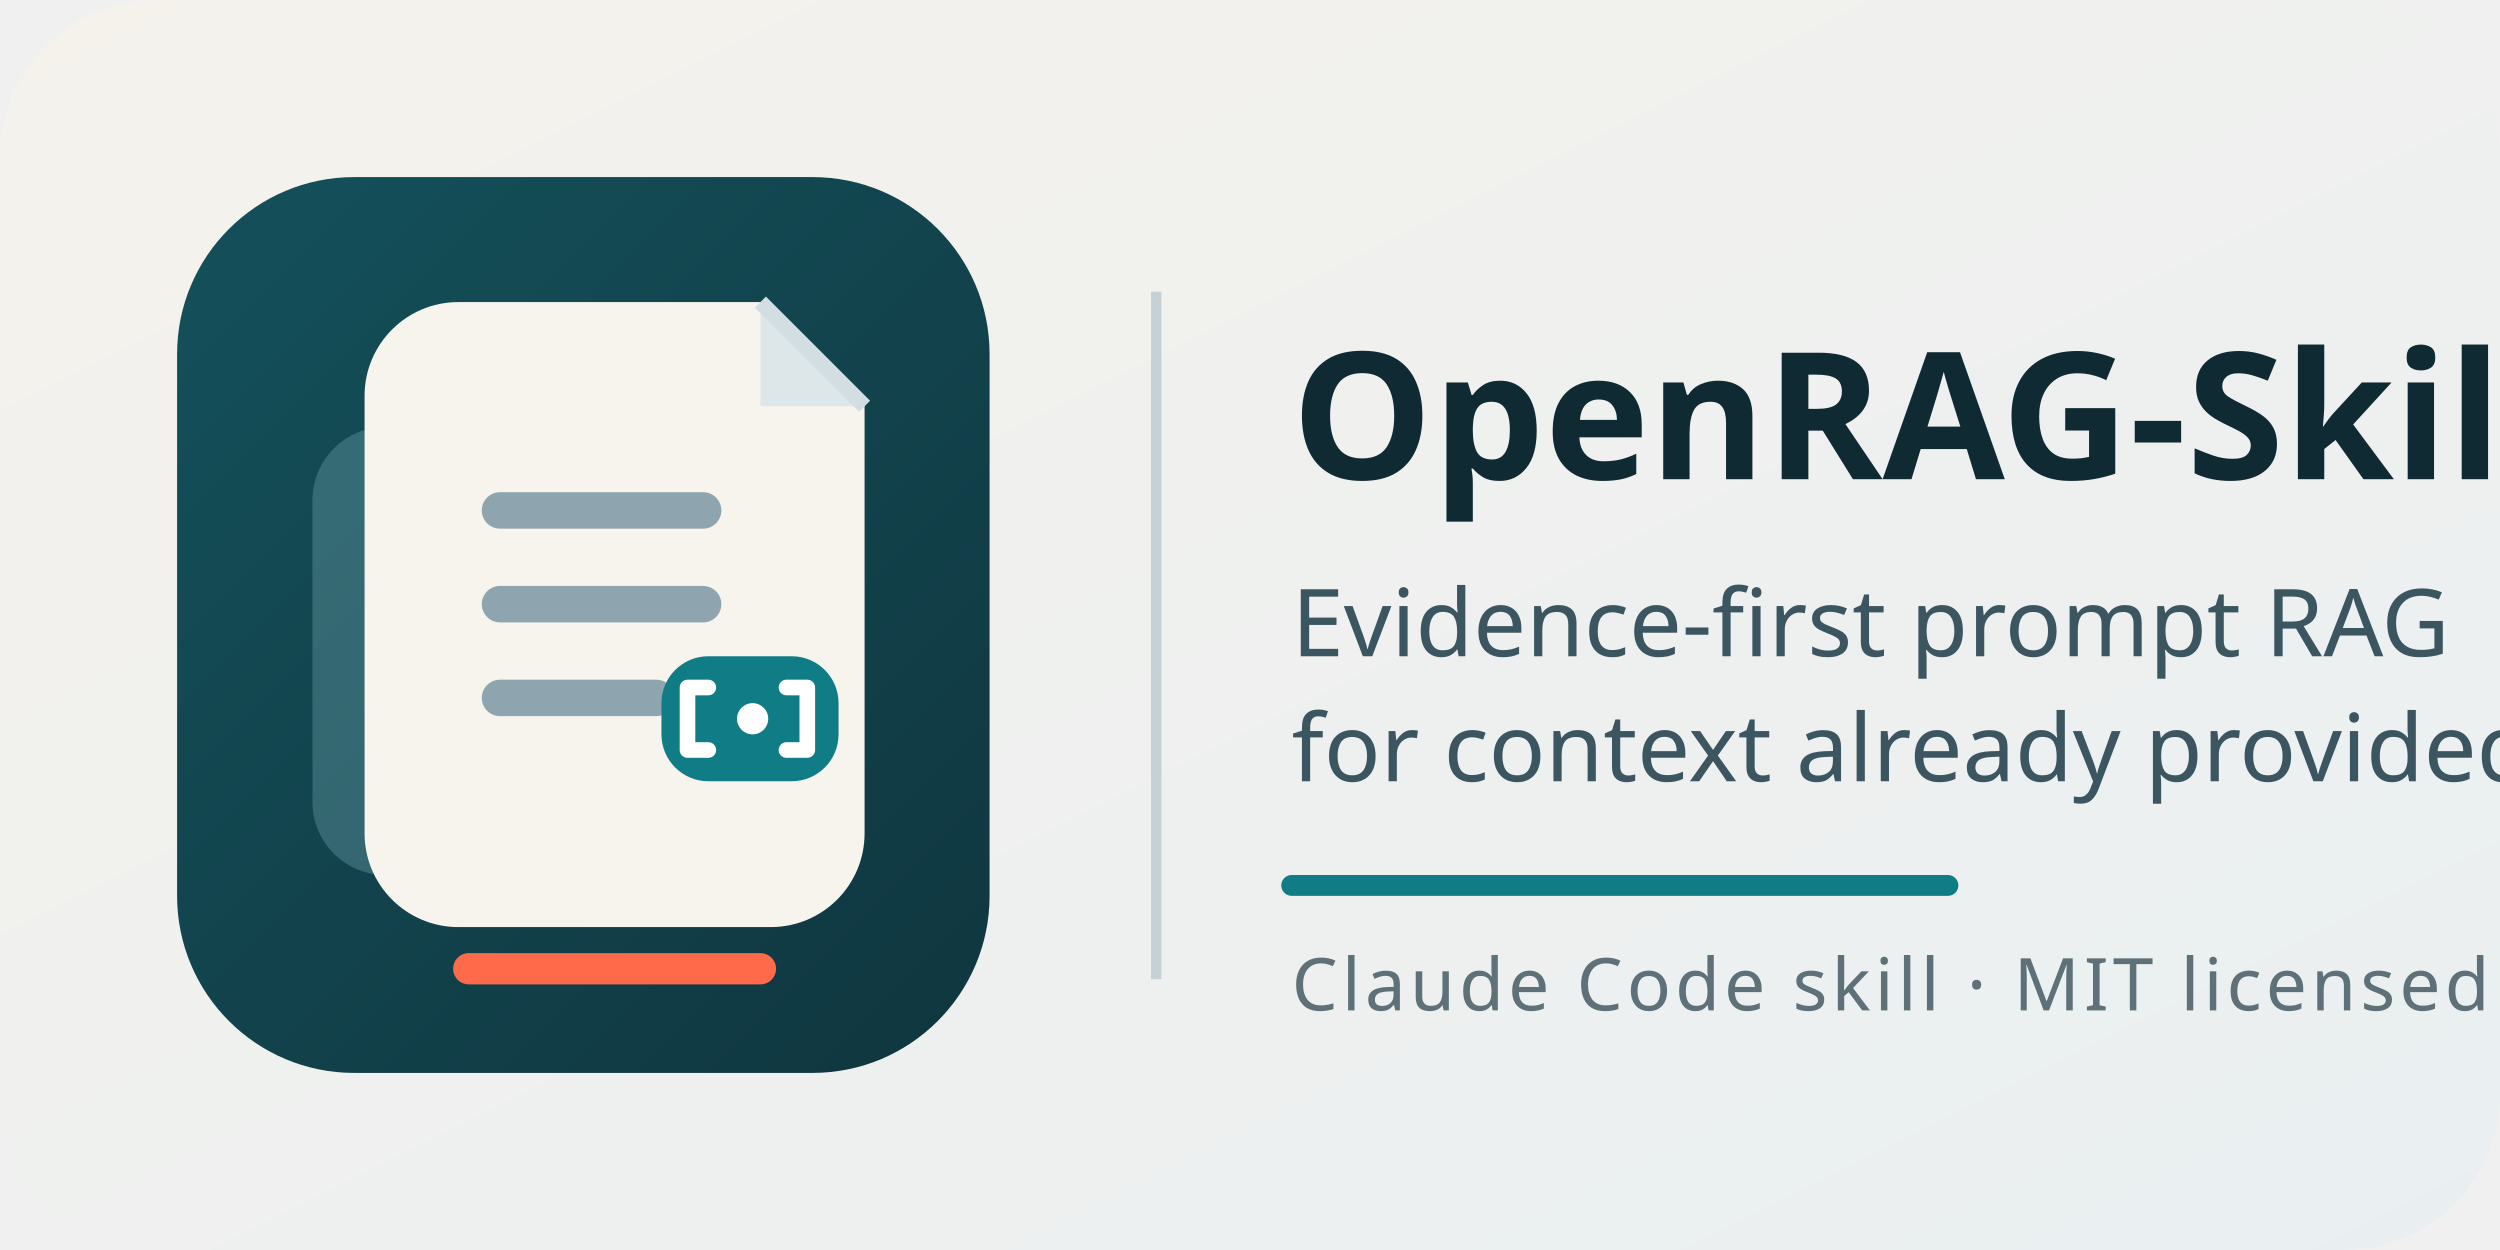
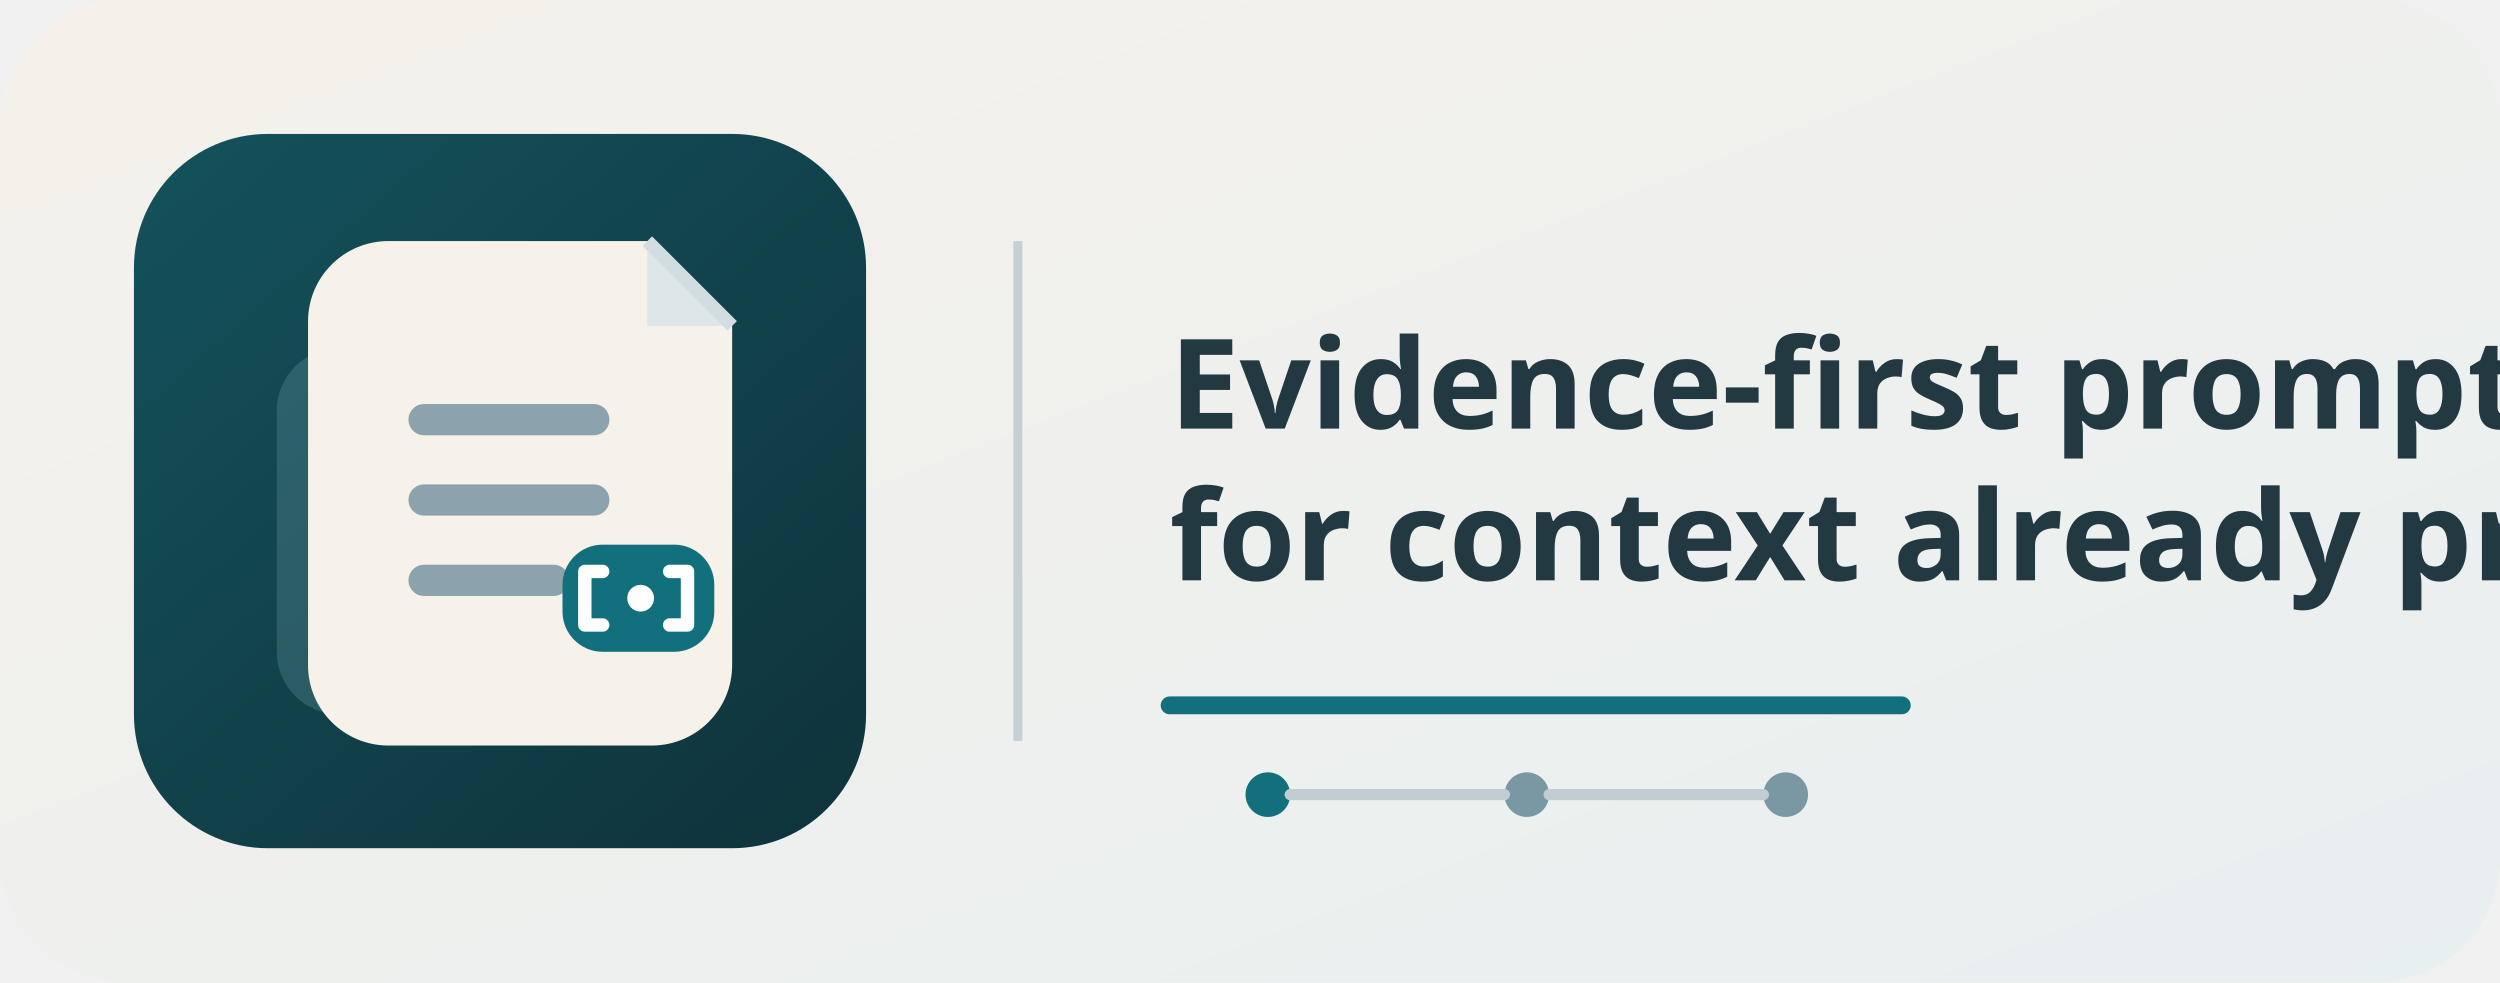
- <svg xmlns="http://www.w3.org/2000/svg" viewBox="0 0 480 240" role="img" aria-label="OpenRAG-Skill logo">
+ <svg xmlns="http://www.w3.org/2000/svg" viewBox="0 0 560 220" role="img" aria-label="OpenRAG-Skill banner">
  <defs>
-     <linearGradient id="orsCanvas" x1="0" y1="0" x2="1" y2="1">
-       <stop offset="0%" stop-color="#F5F2EC" />
-       <stop offset="100%" stop-color="#E9EFF1" />
+     <linearGradient id="orsLargeCanvas" x1="0" y1="0" x2="1" y2="1">
+       <stop offset="0%" stop-color="#F5F1EA" />
+       <stop offset="100%" stop-color="#E8EFF1" />
    </linearGradient>
-     <linearGradient id="orsPanel" x1="0" y1="0" x2="0.9" y2="1">
-       <stop offset="0%" stop-color="#14515B" />
-       <stop offset="100%" stop-color="#103740" />
+     <linearGradient id="orsLargePanel" x1="0" y1="0" x2="0.9" y2="1">
+       <stop offset="0%" stop-color="#14525C" />
+       <stop offset="100%" stop-color="#0F343C" />
    </linearGradient>
  </defs>
-   <rect width="480" height="240" rx="30" fill="url(#orsCanvas)" />
-   <rect x="34" y="34" width="156" height="172" rx="34" fill="url(#orsPanel)" />
-   <rect x="60" y="82" width="44" height="86" rx="14" fill="#7EB3BD" opacity="0.32" />
-   <path d="M88 58h58l20 20v82a18 18 0 0 1-18 18H88a18 18 0 0 1-18-18V76a18 18 0 0 1 18-18z" fill="#F7F4EE" />
-   <path d="M146 58v20h20" fill="#DDE7EA" />
-   <path d="M146 58l20 20" fill="none" stroke="#D2DEE2" stroke-width="3" stroke-linejoin="round" />
-   <line x1="96" y1="98" x2="135" y2="98" stroke="#8EA4AE" stroke-width="7" stroke-linecap="round" />
-   <line x1="96" y1="116" x2="135" y2="116" stroke="#8EA4AE" stroke-width="7" stroke-linecap="round" />
-   <line x1="96" y1="134" x2="126" y2="134" stroke="#8EA4AE" stroke-width="7" stroke-linecap="round" />
-   <rect x="127" y="126" width="34" height="24" rx="9" fill="#0F7C86" />
-   <path d="M136 132h-4v12h4" fill="none" stroke="#FFFFFF" stroke-width="3" stroke-linecap="round" stroke-linejoin="round" />
-   <circle cx="144.5" cy="138" r="3" fill="#FFFFFF" />
-   <path d="M151 132h4v12h-4" fill="none" stroke="#FFFFFF" stroke-width="3" stroke-linecap="round" stroke-linejoin="round" />
-   <path d="M90 186h56" stroke="#FF6B4A" stroke-width="6" stroke-linecap="round" />
-   <path d="M222 56v132" stroke="#C6D1D6" stroke-width="2" />
-   <text x="248" y="92" font-family="'Avenir Next', 'Segoe UI', sans-serif" font-size="34" font-weight="700" fill="#102A33">OpenRAG-Skill</text>
-   <text x="248" y="126" font-family="'Avenir Next', 'Segoe UI', sans-serif" font-size="18" fill="#3C5661">Evidence-first prompt RAG</text>
-   <text x="248" y="150" font-family="'Avenir Next', 'Segoe UI', sans-serif" font-size="18" fill="#3C5661">for context already provided</text>
-   <path d="M248 170h126" stroke="#0F7C86" stroke-width="4" stroke-linecap="round" />
-   <text x="248" y="194" font-family="'Avenir Next', 'Segoe UI', sans-serif" font-size="14" letter-spacing="0.8" fill="#5E7178">Claude Code skill · MIT licensed</text>
+   <rect width="560" height="220" rx="28" fill="url(#orsLargeCanvas)" />
+   <rect x="30" y="30" width="164" height="160" rx="30" fill="url(#orsLargePanel)" />
+   <rect x="62" y="78" width="42" height="82" rx="14" fill="#7EAEB7" opacity="0.24" />
+   <path d="M87 54h58l19 19v76a18 18 0 0 1-18 18H87a18 18 0 0 1-18-18V72a18 18 0 0 1 18-18z" fill="#F6F2EA" />
+   <path d="M145 54v19h19" fill="#DDE6E9" />
+   <path d="M145 54l19 19" fill="none" stroke="#D2DDE1" stroke-width="3" stroke-linejoin="round" />
+   <line x1="95" y1="94" x2="133" y2="94" stroke="#8CA2AD" stroke-width="7" stroke-linecap="round" />
+   <line x1="95" y1="112" x2="133" y2="112" stroke="#8CA2AD" stroke-width="7" stroke-linecap="round" />
+   <line x1="95" y1="130" x2="124" y2="130" stroke="#8CA2AD" stroke-width="7" stroke-linecap="round" />
+   <rect x="126" y="122" width="34" height="24" rx="9" fill="#11707B" />
+   <path d="M135 128h-4v12h4" fill="none" stroke="#FFFFFF" stroke-width="3" stroke-linecap="round" stroke-linejoin="round" />
+   <circle cx="143.5" cy="134" r="3" fill="#FFFFFF" />
+   <path d="M150 128h4v12h-4" fill="none" stroke="#FFFFFF" stroke-width="3" stroke-linecap="round" stroke-linejoin="round" />
+   <path d="M228 54v112" stroke="#C6D0D4" stroke-width="2" />
+   <text x="262" y="96" font-family="'Avenir Next', 'Segoe UI', sans-serif" font-size="28" font-weight="600" fill="#223942">Evidence-first prompt RAG</text>
+   <text x="262" y="130" font-family="'Avenir Next', 'Segoe UI', sans-serif" font-size="28" font-weight="600" fill="#223942">for context already provided</text>
+   <path d="M262 158h164" stroke="#11707B" stroke-width="4" stroke-linecap="round" />
+   <circle cx="284" cy="178" r="5" fill="#11707B" />
+   <circle cx="342" cy="178" r="5" fill="#7A98A3" />
+   <circle cx="400" cy="178" r="5" fill="#7A98A3" />
+   <path d="M289 178h48" stroke="#C1CDD2" stroke-width="2.5" stroke-linecap="round" />
+   <path d="M347 178h48" stroke="#C1CDD2" stroke-width="2.5" stroke-linecap="round" />
</svg>
